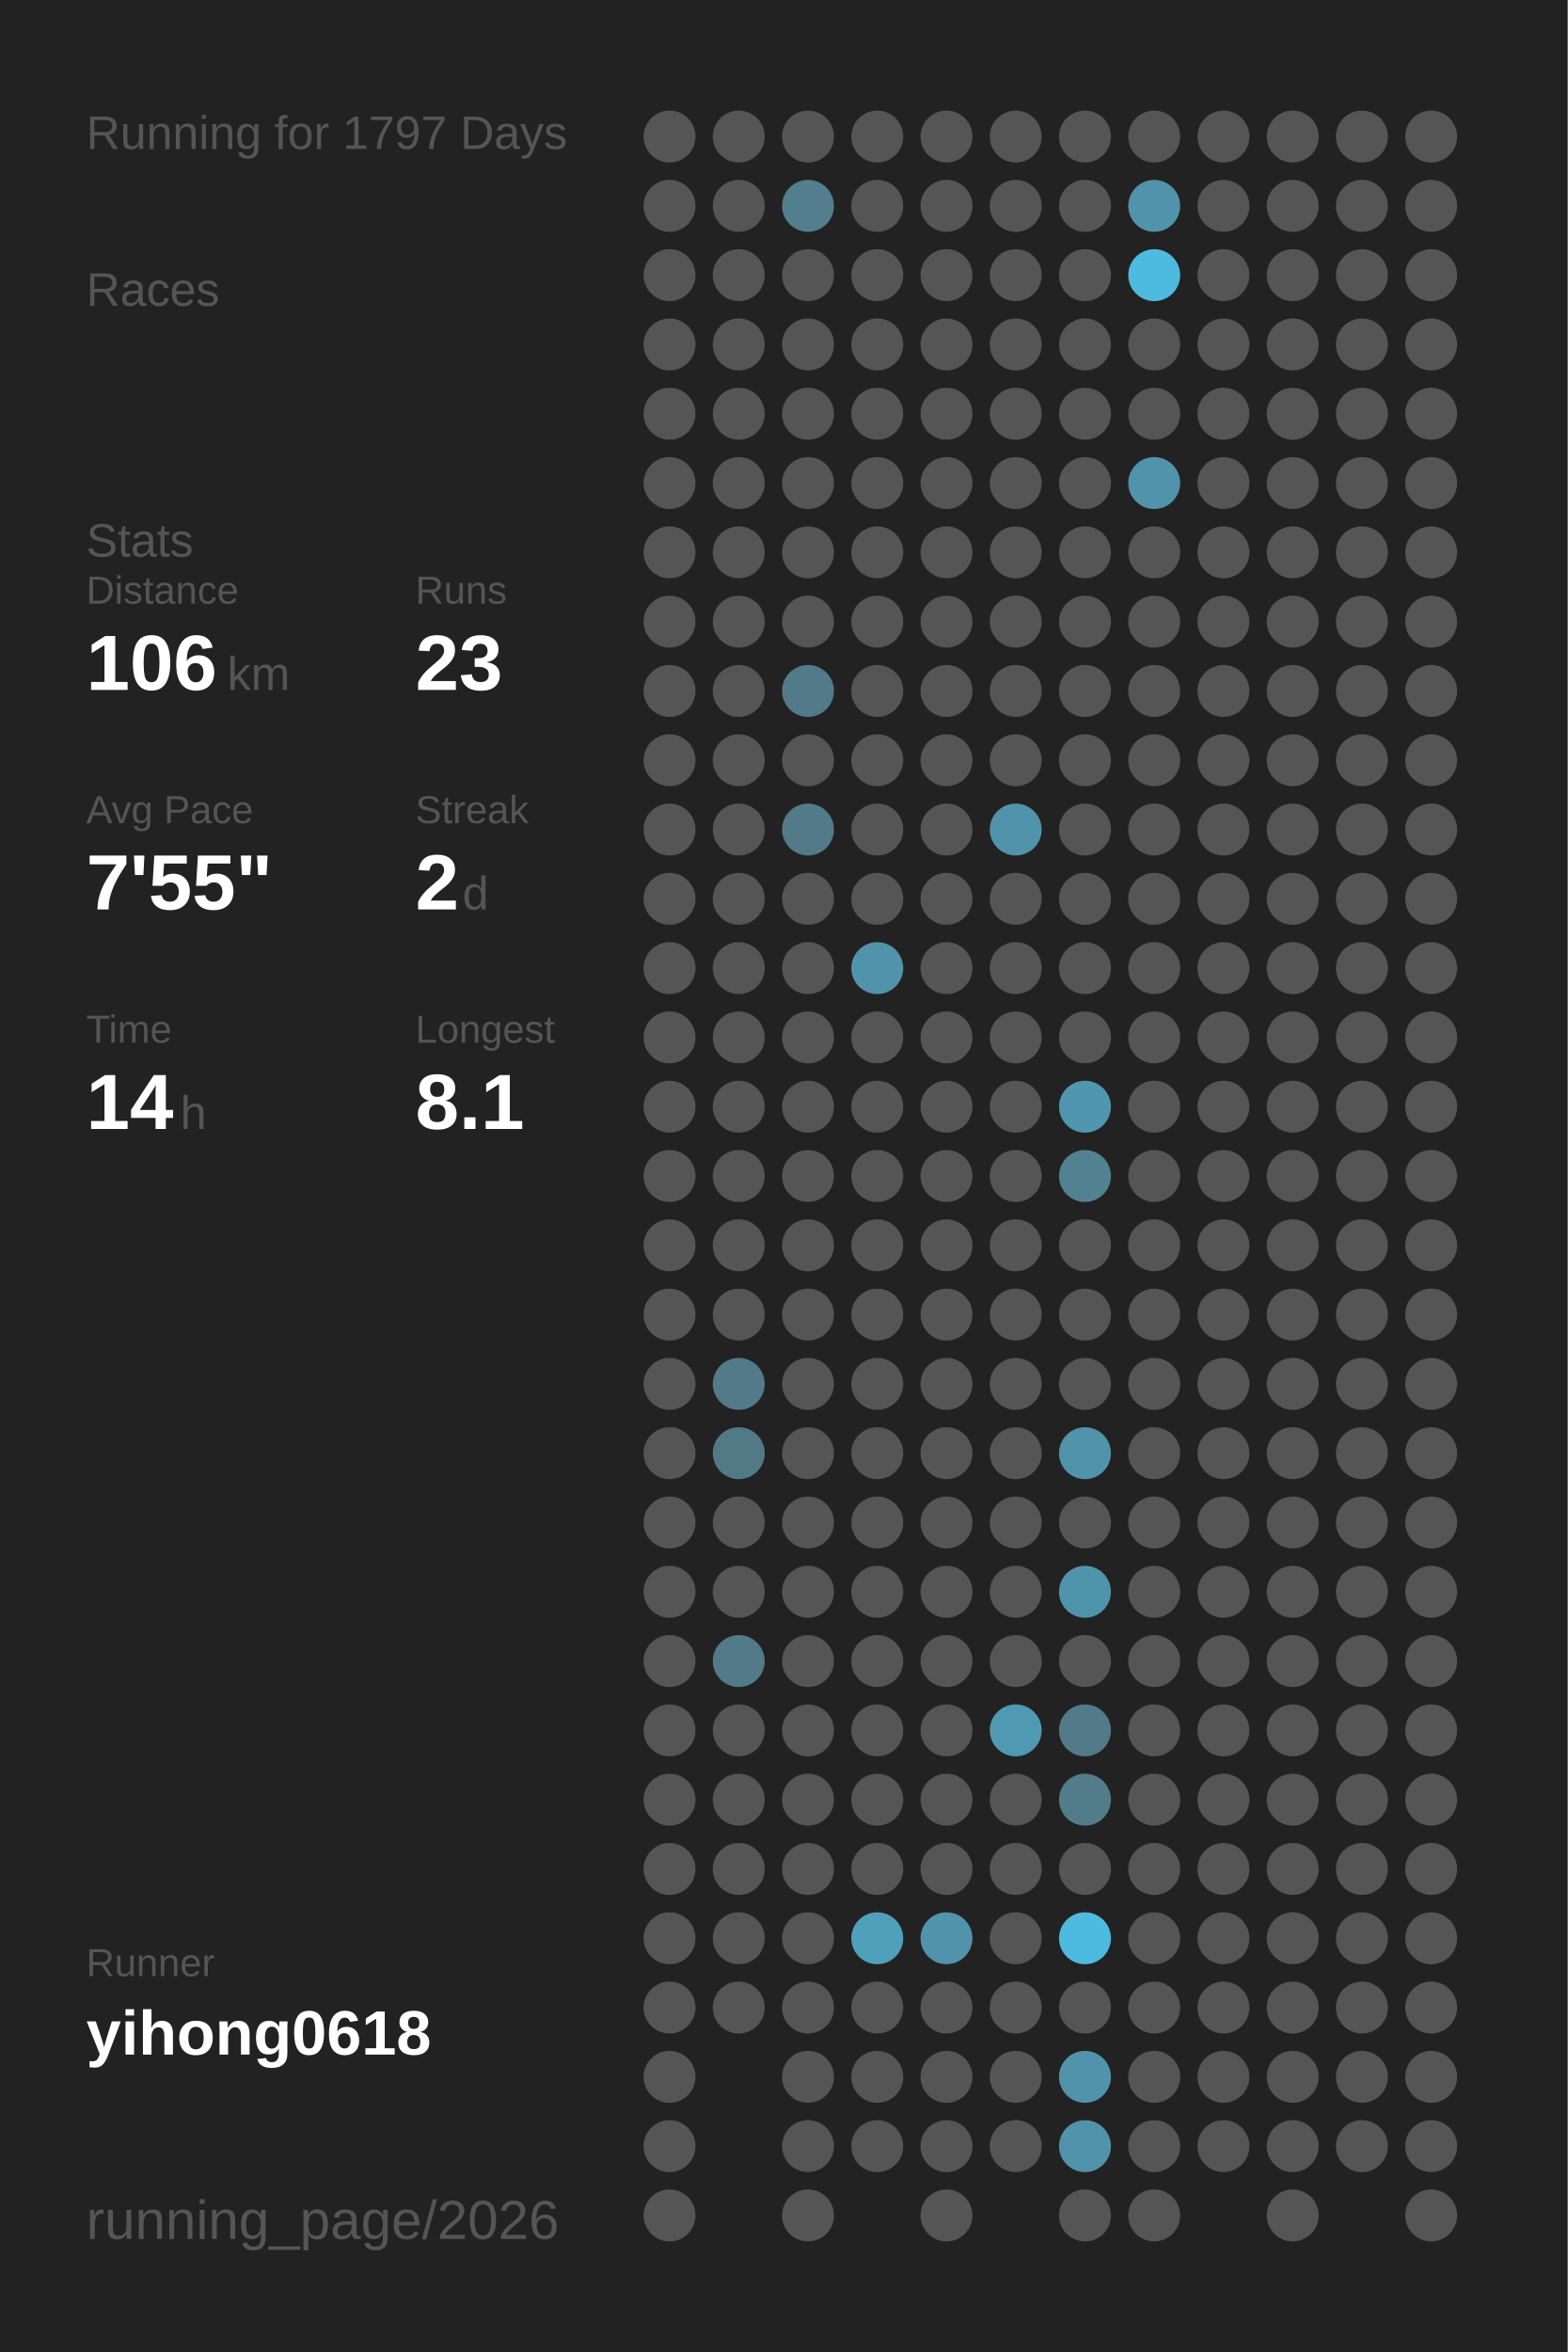
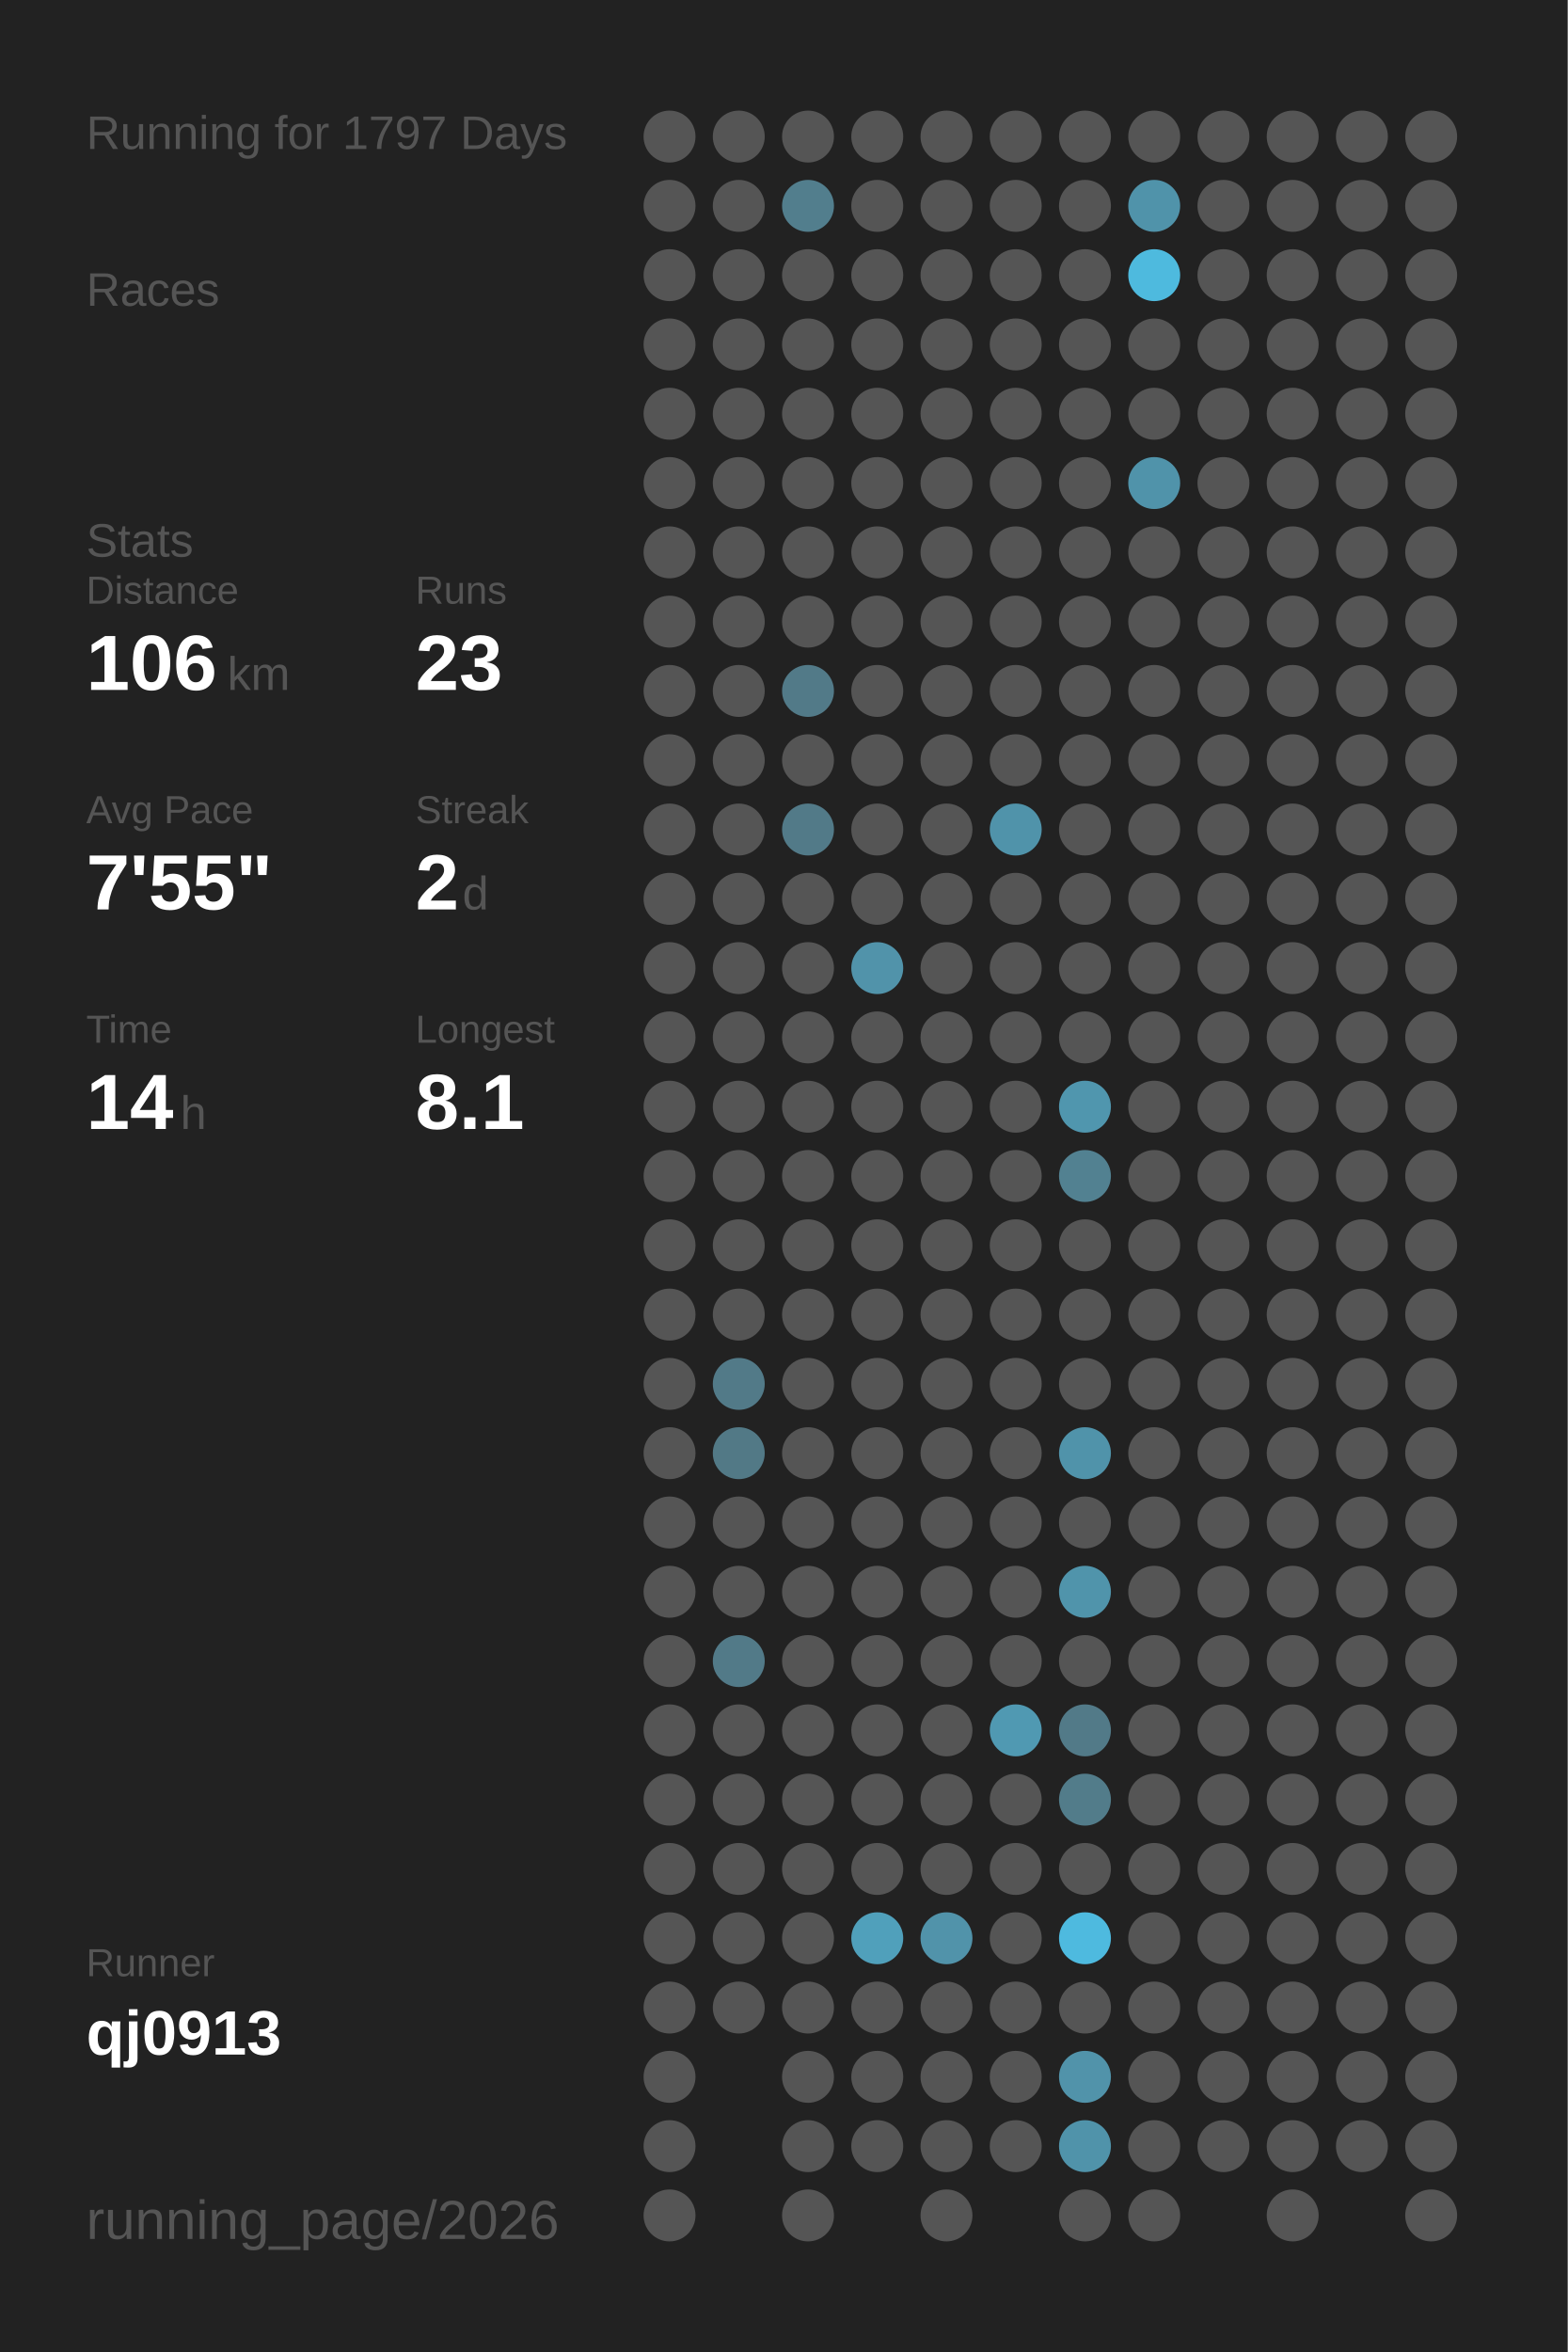
<svg xmlns="http://www.w3.org/2000/svg" baseProfile="full" height="300mm" version="1.1" viewBox="0,0,200,300" width="200mm">
  <defs />
  <rect fill="#222222" height="300" width="200" x="0" y="0" />
  <text fill="#555555" style="font-size:6px; font-family:Arial;" x="11" y="19">Running for 1797 Days</text>
  <text fill="#555555" style="font-size:6px; font-family:Arial;" x="11" y="39">Races</text>
  <text fill="#555555" style="font-size:6px; font-family:Arial;" x="11" y="71">Stats</text>
  <text fill="#555555" style="font-size:5px; font-family:Arial;" x="11" y="77">Distance</text>
  <text fill="#FFFFFF" style="font-size:10px; font-family:Arial; font-weight:bold;" x="11" y="88">106</text>
  <text fill="#555555" style="font-size:6px; font-family:Arial;" x="29" y="88">km</text>
  <text fill="#555555" style="font-size:5px; font-family:Arial;" x="53" y="77">Runs</text>
  <text fill="#FFFFFF" style="font-size:10px; font-family:Arial; font-weight:bold;" x="53" y="88">23</text>
  <text fill="#555555" style="font-size:5px; font-family:Arial;" x="11" y="105">Avg Pace</text>
  <text fill="#FFFFFF" style="font-size:10px; font-family:Arial; font-weight:bold;" x="11" y="116">7'55"</text>
  <text fill="#555555" style="font-size:5px; font-family:Arial;" x="53" y="105">Streak</text>
  <text fill="#FFFFFF" style="font-size:10px; font-family:Arial; font-weight:bold;" x="53" y="116">2</text>
  <text fill="#555555" style="font-size:6px; font-family:Arial;" x="59" y="116">d</text>
  <text fill="#555555" style="font-size:5px; font-family:Arial;" x="11" y="133">Time</text>
  <text fill="#FFFFFF" style="font-size:10px; font-family:Arial; font-weight:bold;" x="11" y="144">14</text>
  <text fill="#555555" style="font-size:6px; font-family:Arial;" x="23" y="144">h</text>
  <text fill="#555555" style="font-size:5px; font-family:Arial;" x="53" y="133">Longest</text>
  <text fill="#FFFFFF" style="font-size:10px; font-family:Arial; font-weight:bold;" x="53" y="144">8.1</text>
  <text fill="#555555" style="font-size:5px; font-family:Arial;" x="11" y="252.065">Runner</text>
-   <text fill="#FFFFFF" style="font-size:8px; font-family:Arial; font-weight:bold;" x="11" y="262.065">yihong0618</text>
+   <text fill="#FFFFFF" style="font-size:8px; font-family:Arial; font-weight:bold;" x="11" y="262.065">qj0913</text>
  <text fill="#555555" style="font-size:7px; font-family:Arial;" x="11" y="285.581">running_page/2026</text>
  <circle cx="85.417" cy="17.419" fill="#555555" r="3.312" />
  <circle cx="85.417" cy="26.258" fill="#555555" r="3.312" />
  <circle cx="85.417" cy="35.097" fill="#555555" r="3.312" />
  <circle cx="85.417" cy="43.935" fill="#555555" r="3.312" />
  <circle cx="85.417" cy="52.774" fill="#555555" r="3.312" />
  <circle cx="85.417" cy="61.613" fill="#555555" r="3.312" />
  <circle cx="85.417" cy="70.452" fill="#555555" r="3.312" />
  <circle cx="85.417" cy="79.29" fill="#555555" r="3.312" />
  <circle cx="85.417" cy="88.129" fill="#555555" r="3.312" />
  <circle cx="85.417" cy="96.968" fill="#555555" r="3.312" />
  <circle cx="85.417" cy="105.806" fill="#555555" r="3.312" />
  <circle cx="85.417" cy="114.645" fill="#555555" r="3.312" />
  <circle cx="85.417" cy="123.484" fill="#555555" r="3.312" />
  <circle cx="85.417" cy="132.323" fill="#555555" r="3.312" />
  <circle cx="85.417" cy="141.161" fill="#555555" r="3.312" />
  <circle cx="85.417" cy="150" fill="#555555" r="3.312" />
  <circle cx="85.417" cy="158.839" fill="#555555" r="3.312" />
  <circle cx="85.417" cy="167.677" fill="#555555" r="3.312" />
  <circle cx="85.417" cy="176.516" fill="#555555" r="3.312" />
  <circle cx="85.417" cy="185.355" fill="#555555" r="3.312" />
  <circle cx="85.417" cy="194.194" fill="#555555" r="3.312" />
  <circle cx="85.417" cy="203.032" fill="#555555" r="3.312" />
  <circle cx="85.417" cy="211.871" fill="#555555" r="3.312" />
  <circle cx="85.417" cy="220.71" fill="#555555" r="3.312" />
  <circle cx="85.417" cy="229.548" fill="#555555" r="3.312" />
  <circle cx="85.417" cy="238.387" fill="#555555" r="3.312" />
  <circle cx="85.417" cy="247.226" fill="#555555" r="3.312" />
  <circle cx="85.417" cy="256.065" fill="#555555" r="3.312" />
  <circle cx="85.417" cy="264.903" fill="#555555" r="3.312" />
  <circle cx="85.417" cy="273.742" fill="#555555" r="3.312" />
  <circle cx="85.417" cy="282.581" fill="#555555" r="3.312" />
  <circle cx="94.25" cy="17.419" fill="#555555" r="3.312" />
  <circle cx="94.25" cy="26.258" fill="#555555" r="3.312" />
  <circle cx="94.25" cy="35.097" fill="#555555" r="3.312" />
  <circle cx="94.25" cy="43.935" fill="#555555" r="3.312" />
  <circle cx="94.25" cy="52.774" fill="#555555" r="3.312" />
  <circle cx="94.25" cy="61.613" fill="#555555" r="3.312" />
  <circle cx="94.25" cy="70.452" fill="#555555" r="3.312" />
  <circle cx="94.25" cy="79.29" fill="#555555" r="3.312" />
  <circle cx="94.25" cy="88.129" fill="#555555" r="3.312" />
  <circle cx="94.25" cy="96.968" fill="#555555" r="3.312" />
  <circle cx="94.25" cy="105.806" fill="#555555" r="3.312" />
  <circle cx="94.25" cy="114.645" fill="#555555" r="3.312" />
  <circle cx="94.25" cy="123.484" fill="#555555" r="3.312" />
  <circle cx="94.25" cy="132.323" fill="#555555" r="3.312" />
  <circle cx="94.25" cy="141.161" fill="#555555" r="3.312" />
  <circle cx="94.25" cy="150" fill="#555555" r="3.312" />
  <circle cx="94.25" cy="158.839" fill="#555555" r="3.312" />
  <circle cx="94.25" cy="167.677" fill="#555555" r="3.312" />
  <circle cx="94.25" cy="176.516" fill="#527a88" r="3.312" />
  <circle cx="94.25" cy="185.355" fill="#527986" r="3.312" />
  <circle cx="94.25" cy="194.194" fill="#555555" r="3.312" />
  <circle cx="94.25" cy="203.032" fill="#555555" r="3.312" />
  <circle cx="94.25" cy="211.871" fill="#527a88" r="3.312" />
  <circle cx="94.25" cy="220.71" fill="#555555" r="3.312" />
  <circle cx="94.25" cy="229.548" fill="#555555" r="3.312" />
  <circle cx="94.25" cy="238.387" fill="#555555" r="3.312" />
  <circle cx="94.25" cy="247.226" fill="#555555" r="3.312" />
  <circle cx="94.25" cy="256.065" fill="#555555" r="3.312" />
  <circle cx="103.083" cy="17.419" fill="#555555" r="3.312" />
  <circle cx="103.083" cy="26.258" fill="#527e8d" r="3.312" />
  <circle cx="103.083" cy="35.097" fill="#555555" r="3.312" />
  <circle cx="103.083" cy="43.935" fill="#555555" r="3.312" />
  <circle cx="103.083" cy="52.774" fill="#555555" r="3.312" />
  <circle cx="103.083" cy="61.613" fill="#555555" r="3.312" />
  <circle cx="103.083" cy="70.452" fill="#555555" r="3.312" />
  <circle cx="103.083" cy="79.29" fill="#555555" r="3.312" />
  <circle cx="103.083" cy="88.129" fill="#527a88" r="3.312" />
  <circle cx="103.083" cy="96.968" fill="#555555" r="3.312" />
  <circle cx="103.083" cy="105.806" fill="#527a88" r="3.312" />
  <circle cx="103.083" cy="114.645" fill="#555555" r="3.312" />
  <circle cx="103.083" cy="123.484" fill="#555555" r="3.312" />
  <circle cx="103.083" cy="132.323" fill="#555555" r="3.312" />
  <circle cx="103.083" cy="141.161" fill="#555555" r="3.312" />
  <circle cx="103.083" cy="150" fill="#555555" r="3.312" />
  <circle cx="103.083" cy="158.839" fill="#555555" r="3.312" />
  <circle cx="103.083" cy="167.677" fill="#555555" r="3.312" />
  <circle cx="103.083" cy="176.516" fill="#555555" r="3.312" />
  <circle cx="103.083" cy="185.355" fill="#555555" r="3.312" />
  <circle cx="103.083" cy="194.194" fill="#555555" r="3.312" />
  <circle cx="103.083" cy="203.032" fill="#555555" r="3.312" />
  <circle cx="103.083" cy="211.871" fill="#555555" r="3.312" />
  <circle cx="103.083" cy="220.71" fill="#555555" r="3.312" />
  <circle cx="103.083" cy="229.548" fill="#555555" r="3.312" />
  <circle cx="103.083" cy="238.387" fill="#555555" r="3.312" />
  <circle cx="103.083" cy="247.226" fill="#555555" r="3.312" />
  <circle cx="103.083" cy="256.065" fill="#555555" r="3.312" />
  <circle cx="103.083" cy="264.903" fill="#555555" r="3.312" />
  <circle cx="103.083" cy="273.742" fill="#555555" r="3.312" />
  <circle cx="103.083" cy="282.581" fill="#555555" r="3.312" />
  <circle cx="111.917" cy="17.419" fill="#555555" r="3.312" />
  <circle cx="111.917" cy="26.258" fill="#555555" r="3.312" />
  <circle cx="111.917" cy="35.097" fill="#555555" r="3.312" />
  <circle cx="111.917" cy="43.935" fill="#555555" r="3.312" />
  <circle cx="111.917" cy="52.774" fill="#555555" r="3.312" />
  <circle cx="111.917" cy="61.613" fill="#555555" r="3.312" />
  <circle cx="111.917" cy="70.452" fill="#555555" r="3.312" />
  <circle cx="111.917" cy="79.29" fill="#555555" r="3.312" />
  <circle cx="111.917" cy="88.129" fill="#555555" r="3.312" />
  <circle cx="111.917" cy="96.968" fill="#555555" r="3.312" />
  <circle cx="111.917" cy="105.806" fill="#555555" r="3.312" />
  <circle cx="111.917" cy="114.645" fill="#555555" r="3.312" />
  <circle cx="111.917" cy="123.484" fill="#5193aa" r="3.312" />
  <circle cx="111.917" cy="132.323" fill="#555555" r="3.312" />
  <circle cx="111.917" cy="141.161" fill="#555555" r="3.312" />
  <circle cx="111.917" cy="150" fill="#555555" r="3.312" />
  <circle cx="111.917" cy="158.839" fill="#555555" r="3.312" />
  <circle cx="111.917" cy="167.677" fill="#555555" r="3.312" />
  <circle cx="111.917" cy="176.516" fill="#555555" r="3.312" />
  <circle cx="111.917" cy="185.355" fill="#555555" r="3.312" />
  <circle cx="111.917" cy="194.194" fill="#555555" r="3.312" />
  <circle cx="111.917" cy="203.032" fill="#555555" r="3.312" />
  <circle cx="111.917" cy="211.871" fill="#555555" r="3.312" />
  <circle cx="111.917" cy="220.71" fill="#555555" r="3.312" />
  <circle cx="111.917" cy="229.548" fill="#555555" r="3.312" />
  <circle cx="111.917" cy="238.387" fill="#555555" r="3.312" />
  <circle cx="111.917" cy="247.226" fill="#50a0bb" r="3.312" />
  <circle cx="111.917" cy="256.065" fill="#555555" r="3.312" />
  <circle cx="111.917" cy="264.903" fill="#555555" r="3.312" />
  <circle cx="111.917" cy="273.742" fill="#555555" r="3.312" />
  <circle cx="120.75" cy="17.419" fill="#555555" r="3.312" />
  <circle cx="120.75" cy="26.258" fill="#555555" r="3.312" />
  <circle cx="120.75" cy="35.097" fill="#555555" r="3.312" />
  <circle cx="120.75" cy="43.935" fill="#555555" r="3.312" />
  <circle cx="120.75" cy="52.774" fill="#555555" r="3.312" />
  <circle cx="120.75" cy="61.613" fill="#555555" r="3.312" />
  <circle cx="120.75" cy="70.452" fill="#555555" r="3.312" />
  <circle cx="120.75" cy="79.29" fill="#555555" r="3.312" />
  <circle cx="120.75" cy="88.129" fill="#555555" r="3.312" />
  <circle cx="120.75" cy="96.968" fill="#555555" r="3.312" />
  <circle cx="120.75" cy="105.806" fill="#555555" r="3.312" />
  <circle cx="120.75" cy="114.645" fill="#555555" r="3.312" />
  <circle cx="120.75" cy="123.484" fill="#555555" r="3.312" />
  <circle cx="120.75" cy="132.323" fill="#555555" r="3.312" />
  <circle cx="120.75" cy="141.161" fill="#555555" r="3.312" />
  <circle cx="120.75" cy="150" fill="#555555" r="3.312" />
  <circle cx="120.75" cy="158.839" fill="#555555" r="3.312" />
  <circle cx="120.75" cy="167.677" fill="#555555" r="3.312" />
  <circle cx="120.75" cy="176.516" fill="#555555" r="3.312" />
  <circle cx="120.75" cy="185.355" fill="#555555" r="3.312" />
  <circle cx="120.75" cy="194.194" fill="#555555" r="3.312" />
  <circle cx="120.75" cy="203.032" fill="#555555" r="3.312" />
  <circle cx="120.75" cy="211.871" fill="#555555" r="3.312" />
  <circle cx="120.75" cy="220.71" fill="#555555" r="3.312" />
  <circle cx="120.75" cy="229.548" fill="#555555" r="3.312" />
  <circle cx="120.75" cy="238.387" fill="#555555" r="3.312" />
  <circle cx="120.75" cy="247.226" fill="#5193aa" r="3.312" />
  <circle cx="120.75" cy="256.065" fill="#555555" r="3.312" />
  <circle cx="120.75" cy="264.903" fill="#555555" r="3.312" />
  <circle cx="120.75" cy="273.742" fill="#555555" r="3.312" />
  <circle cx="120.75" cy="282.581" fill="#555555" r="3.312" />
  <circle cx="129.583" cy="17.419" fill="#555555" r="3.312" />
  <circle cx="129.583" cy="26.258" fill="#555555" r="3.312" />
  <circle cx="129.583" cy="35.097" fill="#555555" r="3.312" />
  <circle cx="129.583" cy="43.935" fill="#555555" r="3.312" />
  <circle cx="129.583" cy="52.774" fill="#555555" r="3.312" />
  <circle cx="129.583" cy="61.613" fill="#555555" r="3.312" />
  <circle cx="129.583" cy="70.452" fill="#555555" r="3.312" />
  <circle cx="129.583" cy="79.29" fill="#555555" r="3.312" />
  <circle cx="129.583" cy="88.129" fill="#555555" r="3.312" />
  <circle cx="129.583" cy="96.968" fill="#555555" r="3.312" />
  <circle cx="129.583" cy="105.806" fill="#5093aa" r="3.312" />
  <circle cx="129.583" cy="114.645" fill="#555555" r="3.312" />
  <circle cx="129.583" cy="123.484" fill="#555555" r="3.312" />
  <circle cx="129.583" cy="132.323" fill="#555555" r="3.312" />
  <circle cx="129.583" cy="141.161" fill="#555555" r="3.312" />
  <circle cx="129.583" cy="150" fill="#555555" r="3.312" />
  <circle cx="129.583" cy="158.839" fill="#555555" r="3.312" />
  <circle cx="129.583" cy="167.677" fill="#555555" r="3.312" />
  <circle cx="129.583" cy="176.516" fill="#555555" r="3.312" />
  <circle cx="129.583" cy="185.355" fill="#555555" r="3.312" />
  <circle cx="129.583" cy="194.194" fill="#555555" r="3.312" />
  <circle cx="129.583" cy="203.032" fill="#555555" r="3.312" />
  <circle cx="129.583" cy="211.871" fill="#555555" r="3.312" />
  <circle cx="129.583" cy="220.71" fill="#5099b2" r="3.312" />
  <circle cx="129.583" cy="229.548" fill="#555555" r="3.312" />
  <circle cx="129.583" cy="238.387" fill="#555555" r="3.312" />
  <circle cx="129.583" cy="247.226" fill="#555555" r="3.312" />
  <circle cx="129.583" cy="256.065" fill="#555555" r="3.312" />
  <circle cx="129.583" cy="264.903" fill="#555555" r="3.312" />
  <circle cx="129.583" cy="273.742" fill="#555555" r="3.312" />
  <circle cx="138.417" cy="17.419" fill="#555555" r="3.312" />
  <circle cx="138.417" cy="26.258" fill="#555555" r="3.312" />
  <circle cx="138.417" cy="35.097" fill="#555555" r="3.312" />
  <circle cx="138.417" cy="43.935" fill="#555555" r="3.312" />
  <circle cx="138.417" cy="52.774" fill="#555555" r="3.312" />
  <circle cx="138.417" cy="61.613" fill="#555555" r="3.312" />
  <circle cx="138.417" cy="70.452" fill="#555555" r="3.312" />
  <circle cx="138.417" cy="79.29" fill="#555555" r="3.312" />
  <circle cx="138.417" cy="88.129" fill="#555555" r="3.312" />
  <circle cx="138.417" cy="96.968" fill="#555555" r="3.312" />
  <circle cx="138.417" cy="105.806" fill="#555555" r="3.312" />
  <circle cx="138.417" cy="114.645" fill="#555555" r="3.312" />
  <circle cx="138.417" cy="123.484" fill="#555555" r="3.312" />
  <circle cx="138.417" cy="132.323" fill="#555555" r="3.312" />
  <circle cx="138.417" cy="141.161" fill="#5096ae" r="3.312" />
  <circle cx="138.417" cy="150" fill="#528191" r="3.312" />
  <circle cx="138.417" cy="158.839" fill="#555555" r="3.312" />
  <circle cx="138.417" cy="167.677" fill="#555555" r="3.312" />
  <circle cx="138.417" cy="176.516" fill="#555555" r="3.312" />
  <circle cx="138.417" cy="185.355" fill="#5093aa" r="3.312" />
  <circle cx="138.417" cy="194.194" fill="#555555" r="3.312" />
  <circle cx="138.417" cy="203.032" fill="#5094ab" r="3.312" />
  <circle cx="138.417" cy="211.871" fill="#555555" r="3.312" />
  <circle cx="138.417" cy="220.71" fill="#527a88" r="3.312" />
  <circle cx="138.417" cy="229.548" fill="#527c8a" r="3.312" />
  <circle cx="138.417" cy="238.387" fill="#555555" r="3.312" />
  <circle cx="138.417" cy="247.226" fill="#4ebadf" r="3.312" />
  <circle cx="138.417" cy="256.065" fill="#555555" r="3.312" />
  <circle cx="138.417" cy="264.903" fill="#5193aa" r="3.312" />
  <circle cx="138.417" cy="273.742" fill="#5093aa" r="3.312" />
  <circle cx="138.417" cy="282.581" fill="#555555" r="3.312" />
  <circle cx="147.25" cy="17.419" fill="#555555" r="3.312" />
  <circle cx="147.25" cy="26.258" fill="#5093aa" r="3.312" />
  <circle cx="147.25" cy="35.097" fill="#4ebade" r="3.312" />
  <circle cx="147.25" cy="43.935" fill="#555555" r="3.312" />
  <circle cx="147.25" cy="52.774" fill="#555555" r="3.312" />
  <circle cx="147.25" cy="61.613" fill="#5093aa" r="3.312" />
  <circle cx="147.25" cy="70.452" fill="#555555" r="3.312" />
  <circle cx="147.25" cy="79.29" fill="#555555" r="3.312" />
  <circle cx="147.25" cy="88.129" fill="#555555" r="3.312" />
  <circle cx="147.25" cy="96.968" fill="#555555" r="3.312" />
  <circle cx="147.25" cy="105.806" fill="#555555" r="3.312" />
  <circle cx="147.25" cy="114.645" fill="#555555" r="3.312" />
  <circle cx="147.25" cy="123.484" fill="#555555" r="3.312" />
  <circle cx="147.25" cy="132.323" fill="#555555" r="3.312" />
  <circle cx="147.25" cy="141.161" fill="#555555" r="3.312" />
  <circle cx="147.25" cy="150" fill="#555555" r="3.312" />
  <circle cx="147.25" cy="158.839" fill="#555555" r="3.312" />
  <circle cx="147.25" cy="167.677" fill="#555555" r="3.312" />
  <circle cx="147.25" cy="176.516" fill="#555555" r="3.312" />
  <circle cx="147.25" cy="185.355" fill="#555555" r="3.312" />
  <circle cx="147.25" cy="194.194" fill="#555555" r="3.312" />
  <circle cx="147.25" cy="203.032" fill="#555555" r="3.312" />
  <circle cx="147.25" cy="211.871" fill="#555555" r="3.312" />
  <circle cx="147.25" cy="220.71" fill="#555555" r="3.312" />
  <circle cx="147.25" cy="229.548" fill="#555555" r="3.312" />
  <circle cx="147.25" cy="238.387" fill="#555555" r="3.312" />
  <circle cx="147.25" cy="247.226" fill="#555555" r="3.312" />
  <circle cx="147.25" cy="256.065" fill="#555555" r="3.312" />
  <circle cx="147.25" cy="264.903" fill="#555555" r="3.312" />
  <circle cx="147.25" cy="273.742" fill="#555555" r="3.312" />
  <circle cx="147.25" cy="282.581" fill="#555555" r="3.312" />
  <circle cx="156.083" cy="17.419" fill="#555555" r="3.312" />
  <circle cx="156.083" cy="26.258" fill="#555555" r="3.312" />
  <circle cx="156.083" cy="35.097" fill="#555555" r="3.312" />
  <circle cx="156.083" cy="43.935" fill="#555555" r="3.312" />
  <circle cx="156.083" cy="52.774" fill="#555555" r="3.312" />
  <circle cx="156.083" cy="61.613" fill="#555555" r="3.312" />
  <circle cx="156.083" cy="70.452" fill="#555555" r="3.312" />
  <circle cx="156.083" cy="79.29" fill="#555555" r="3.312" />
  <circle cx="156.083" cy="88.129" fill="#555555" r="3.312" />
  <circle cx="156.083" cy="96.968" fill="#555555" r="3.312" />
  <circle cx="156.083" cy="105.806" fill="#555555" r="3.312" />
  <circle cx="156.083" cy="114.645" fill="#555555" r="3.312" />
  <circle cx="156.083" cy="123.484" fill="#555555" r="3.312" />
  <circle cx="156.083" cy="132.323" fill="#555555" r="3.312" />
  <circle cx="156.083" cy="141.161" fill="#555555" r="3.312" />
  <circle cx="156.083" cy="150" fill="#555555" r="3.312" />
  <circle cx="156.083" cy="158.839" fill="#555555" r="3.312" />
  <circle cx="156.083" cy="167.677" fill="#555555" r="3.312" />
  <circle cx="156.083" cy="176.516" fill="#555555" r="3.312" />
  <circle cx="156.083" cy="185.355" fill="#555555" r="3.312" />
  <circle cx="156.083" cy="194.194" fill="#555555" r="3.312" />
  <circle cx="156.083" cy="203.032" fill="#555555" r="3.312" />
  <circle cx="156.083" cy="211.871" fill="#555555" r="3.312" />
  <circle cx="156.083" cy="220.71" fill="#555555" r="3.312" />
  <circle cx="156.083" cy="229.548" fill="#555555" r="3.312" />
  <circle cx="156.083" cy="238.387" fill="#555555" r="3.312" />
  <circle cx="156.083" cy="247.226" fill="#555555" r="3.312" />
  <circle cx="156.083" cy="256.065" fill="#555555" r="3.312" />
  <circle cx="156.083" cy="264.903" fill="#555555" r="3.312" />
  <circle cx="156.083" cy="273.742" fill="#555555" r="3.312" />
  <circle cx="164.917" cy="17.419" fill="#555555" r="3.312" />
  <circle cx="164.917" cy="26.258" fill="#555555" r="3.312" />
  <circle cx="164.917" cy="35.097" fill="#555555" r="3.312" />
  <circle cx="164.917" cy="43.935" fill="#555555" r="3.312" />
  <circle cx="164.917" cy="52.774" fill="#555555" r="3.312" />
  <circle cx="164.917" cy="61.613" fill="#555555" r="3.312" />
  <circle cx="164.917" cy="70.452" fill="#555555" r="3.312" />
  <circle cx="164.917" cy="79.29" fill="#555555" r="3.312" />
  <circle cx="164.917" cy="88.129" fill="#555555" r="3.312" />
  <circle cx="164.917" cy="96.968" fill="#555555" r="3.312" />
  <circle cx="164.917" cy="105.806" fill="#555555" r="3.312" />
  <circle cx="164.917" cy="114.645" fill="#555555" r="3.312" />
  <circle cx="164.917" cy="123.484" fill="#555555" r="3.312" />
  <circle cx="164.917" cy="132.323" fill="#555555" r="3.312" />
  <circle cx="164.917" cy="141.161" fill="#555555" r="3.312" />
  <circle cx="164.917" cy="150" fill="#555555" r="3.312" />
  <circle cx="164.917" cy="158.839" fill="#555555" r="3.312" />
  <circle cx="164.917" cy="167.677" fill="#555555" r="3.312" />
  <circle cx="164.917" cy="176.516" fill="#555555" r="3.312" />
  <circle cx="164.917" cy="185.355" fill="#555555" r="3.312" />
  <circle cx="164.917" cy="194.194" fill="#555555" r="3.312" />
  <circle cx="164.917" cy="203.032" fill="#555555" r="3.312" />
  <circle cx="164.917" cy="211.871" fill="#555555" r="3.312" />
  <circle cx="164.917" cy="220.71" fill="#555555" r="3.312" />
  <circle cx="164.917" cy="229.548" fill="#555555" r="3.312" />
  <circle cx="164.917" cy="238.387" fill="#555555" r="3.312" />
  <circle cx="164.917" cy="247.226" fill="#555555" r="3.312" />
  <circle cx="164.917" cy="256.065" fill="#555555" r="3.312" />
  <circle cx="164.917" cy="264.903" fill="#555555" r="3.312" />
  <circle cx="164.917" cy="273.742" fill="#555555" r="3.312" />
  <circle cx="164.917" cy="282.581" fill="#555555" r="3.312" />
  <circle cx="173.75" cy="17.419" fill="#555555" r="3.312" />
  <circle cx="173.75" cy="26.258" fill="#555555" r="3.312" />
  <circle cx="173.75" cy="35.097" fill="#555555" r="3.312" />
  <circle cx="173.75" cy="43.935" fill="#555555" r="3.312" />
  <circle cx="173.75" cy="52.774" fill="#555555" r="3.312" />
  <circle cx="173.75" cy="61.613" fill="#555555" r="3.312" />
  <circle cx="173.75" cy="70.452" fill="#555555" r="3.312" />
  <circle cx="173.75" cy="79.29" fill="#555555" r="3.312" />
  <circle cx="173.75" cy="88.129" fill="#555555" r="3.312" />
  <circle cx="173.75" cy="96.968" fill="#555555" r="3.312" />
  <circle cx="173.75" cy="105.806" fill="#555555" r="3.312" />
  <circle cx="173.75" cy="114.645" fill="#555555" r="3.312" />
  <circle cx="173.75" cy="123.484" fill="#555555" r="3.312" />
  <circle cx="173.75" cy="132.323" fill="#555555" r="3.312" />
  <circle cx="173.75" cy="141.161" fill="#555555" r="3.312" />
  <circle cx="173.75" cy="150" fill="#555555" r="3.312" />
  <circle cx="173.75" cy="158.839" fill="#555555" r="3.312" />
  <circle cx="173.75" cy="167.677" fill="#555555" r="3.312" />
  <circle cx="173.75" cy="176.516" fill="#555555" r="3.312" />
  <circle cx="173.75" cy="185.355" fill="#555555" r="3.312" />
  <circle cx="173.75" cy="194.194" fill="#555555" r="3.312" />
  <circle cx="173.75" cy="203.032" fill="#555555" r="3.312" />
  <circle cx="173.75" cy="211.871" fill="#555555" r="3.312" />
  <circle cx="173.75" cy="220.71" fill="#555555" r="3.312" />
  <circle cx="173.75" cy="229.548" fill="#555555" r="3.312" />
  <circle cx="173.75" cy="238.387" fill="#555555" r="3.312" />
  <circle cx="173.75" cy="247.226" fill="#555555" r="3.312" />
  <circle cx="173.75" cy="256.065" fill="#555555" r="3.312" />
  <circle cx="173.75" cy="264.903" fill="#555555" r="3.312" />
  <circle cx="173.75" cy="273.742" fill="#555555" r="3.312" />
  <circle cx="182.583" cy="17.419" fill="#555555" r="3.312" />
  <circle cx="182.583" cy="26.258" fill="#555555" r="3.312" />
  <circle cx="182.583" cy="35.097" fill="#555555" r="3.312" />
  <circle cx="182.583" cy="43.935" fill="#555555" r="3.312" />
  <circle cx="182.583" cy="52.774" fill="#555555" r="3.312" />
  <circle cx="182.583" cy="61.613" fill="#555555" r="3.312" />
  <circle cx="182.583" cy="70.452" fill="#555555" r="3.312" />
  <circle cx="182.583" cy="79.29" fill="#555555" r="3.312" />
  <circle cx="182.583" cy="88.129" fill="#555555" r="3.312" />
  <circle cx="182.583" cy="96.968" fill="#555555" r="3.312" />
  <circle cx="182.583" cy="105.806" fill="#555555" r="3.312" />
  <circle cx="182.583" cy="114.645" fill="#555555" r="3.312" />
  <circle cx="182.583" cy="123.484" fill="#555555" r="3.312" />
  <circle cx="182.583" cy="132.323" fill="#555555" r="3.312" />
  <circle cx="182.583" cy="141.161" fill="#555555" r="3.312" />
  <circle cx="182.583" cy="150" fill="#555555" r="3.312" />
  <circle cx="182.583" cy="158.839" fill="#555555" r="3.312" />
  <circle cx="182.583" cy="167.677" fill="#555555" r="3.312" />
  <circle cx="182.583" cy="176.516" fill="#555555" r="3.312" />
  <circle cx="182.583" cy="185.355" fill="#555555" r="3.312" />
  <circle cx="182.583" cy="194.194" fill="#555555" r="3.312" />
  <circle cx="182.583" cy="203.032" fill="#555555" r="3.312" />
  <circle cx="182.583" cy="211.871" fill="#555555" r="3.312" />
  <circle cx="182.583" cy="220.71" fill="#555555" r="3.312" />
  <circle cx="182.583" cy="229.548" fill="#555555" r="3.312" />
  <circle cx="182.583" cy="238.387" fill="#555555" r="3.312" />
  <circle cx="182.583" cy="247.226" fill="#555555" r="3.312" />
  <circle cx="182.583" cy="256.065" fill="#555555" r="3.312" />
  <circle cx="182.583" cy="264.903" fill="#555555" r="3.312" />
  <circle cx="182.583" cy="273.742" fill="#555555" r="3.312" />
  <circle cx="182.583" cy="282.581" fill="#555555" r="3.312" />
</svg>
